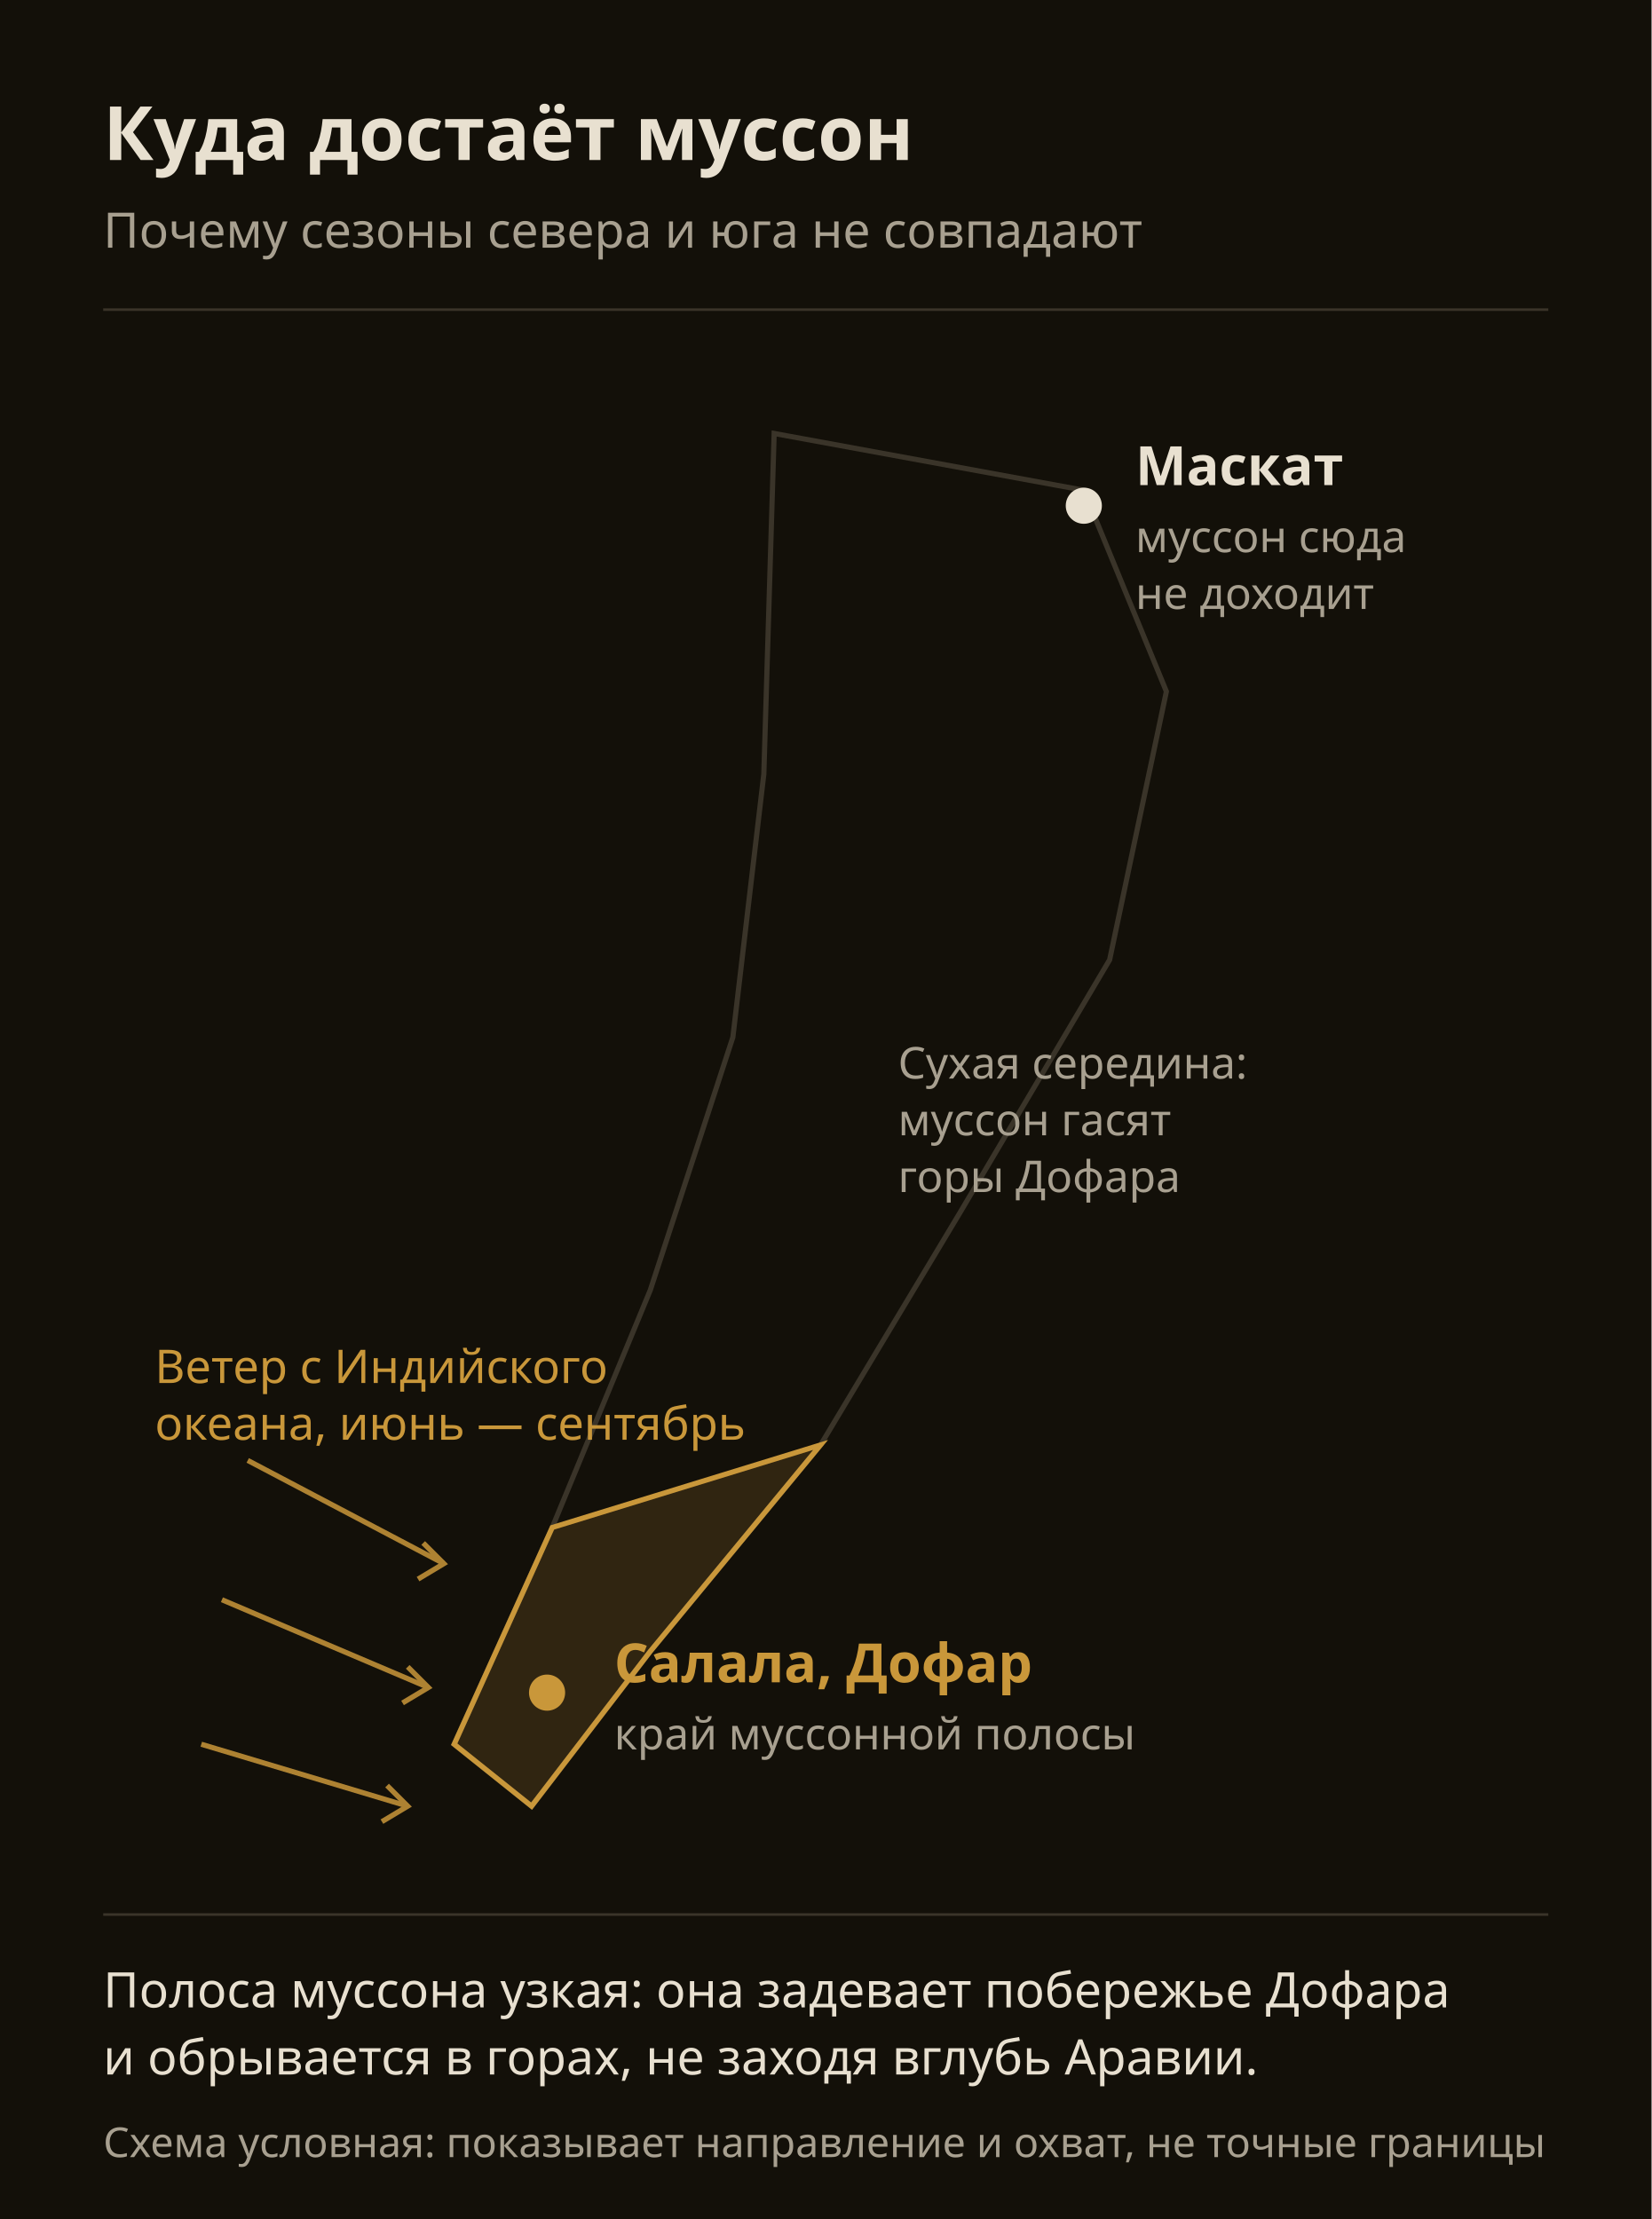
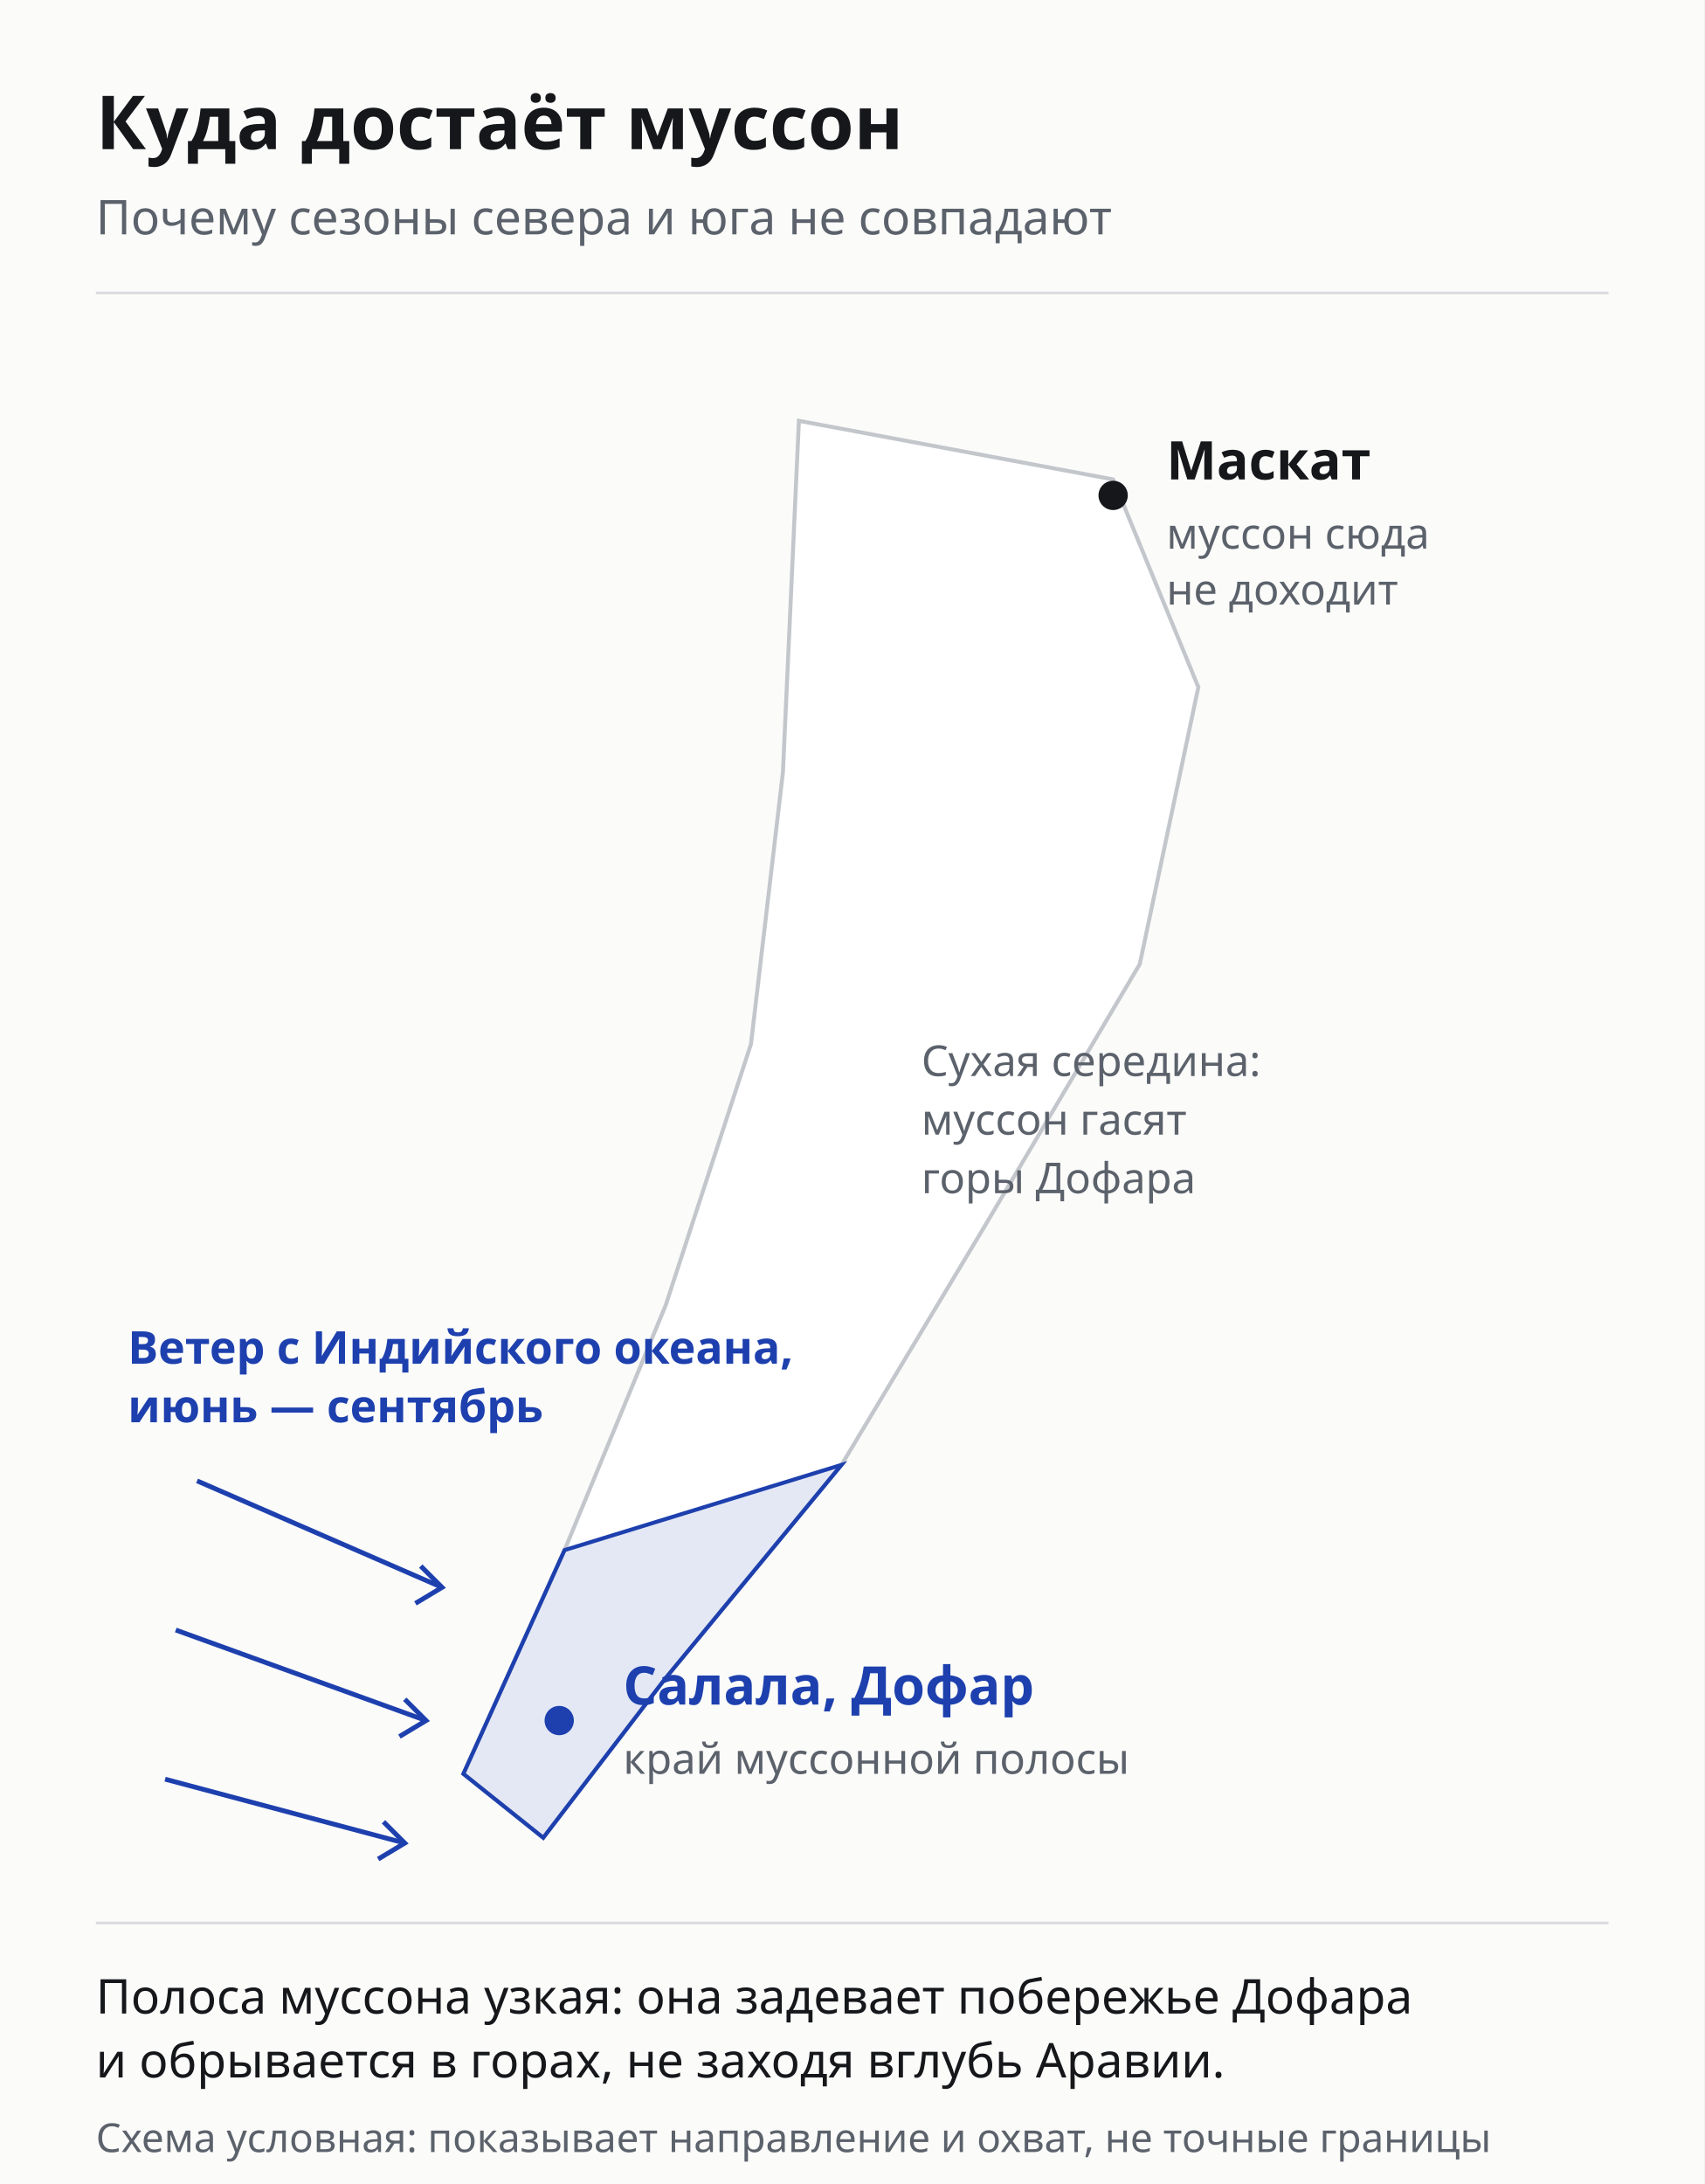
- <svg xmlns="http://www.w3.org/2000/svg" viewBox="0 0 640 860" width="640" height="860" role="img" aria-label="Схема: край индийского муссона накрывает только южную провинцию Дофар, поэтому у юга Омана летняя зелень, а у севера сухой аравийский календарь">
-   <rect width="640" height="860" fill="#131009" />
-   <text x="40" y="62" fill="#e8e0d0" font-family="Golos Text, system-ui, sans-serif" font-size="29" font-weight="600">Куда достаёт муссон</text>
-   <text x="40" y="96" fill="#a8a090" font-family="Golos Text, system-ui, sans-serif" font-size="19">Почему сезоны севера и юга не совпадают</text>
-   <line x1="40" y1="120" x2="600" y2="120" stroke="#3a3429" stroke-width="1" />
-   <path d="M300 168 L420 190 L452 268 L430 372 L372 470 L318 560 L252 640 L206 700 L176 676 L214 592 L252 500 L284 402 L296 300 Z" fill="none" stroke="#3a3429" stroke-width="2" />
-   <path d="M318 560 L252 640 L206 700 L176 676 L214 592 Z" fill="#c9973a" fill-opacity="0.16" stroke="#c9973a" stroke-width="2" />
-   <g stroke="#c9973a" stroke-width="2" fill="none" opacity="0.85">
-     <path d="M86 620 L166 654" />
-     <path d="M158 646 L166 654 L156 660" />
-     <path d="M78 676 L158 700" />
-     <path d="M150 692 L158 700 L148 706" />
-     <path d="M96 566 L172 606" />
-     <path d="M164 598 L172 606 L162 612" />
+ <svg xmlns="http://www.w3.org/2000/svg" viewBox="0 0 640 820" width="640" height="820" role="img" aria-label="Схема: ветер с Индийского океана достаёт только южную провинцию Дофар с Салалой и гаснет в горах, до Маската муссон не доходит">
+   <rect width="640" height="820" fill="#fbfbfa" />
+   <text x="36" y="56" fill="#15171a" font-family="Golos Text, system-ui, sans-serif" font-size="28" font-weight="600">Куда достаёт муссон</text>
+   <text x="36" y="88" fill="#5c626b" font-family="Golos Text, system-ui, sans-serif" font-size="18">Почему сезоны севера и юга не совпадают</text>
+   <line x1="36" y1="110" x2="604" y2="110" stroke="#d9dbde" stroke-width="1" />
+   <path d="M300 158 L418 180 L450 258 L428 362 L370 460 L316 550 L250 630 L204 690 L174 666 L212 582 L250 490 L282 392 L294 290 Z" fill="#ffffff" stroke="#c3c7cc" stroke-width="1.5" />
+   <path d="M316 550 L250 630 L204 690 L174 666 L212 582 Z" fill="#1d40ae" fill-opacity="0.12" stroke="#1d40ae" stroke-width="1.5" />
+   <g stroke="#1d40ae" stroke-width="1.8" fill="none">
+     <path d="M74 556 L166 596" />
+     <path d="M158 588 L166 596 L156 602" />
+     <path d="M66 612 L160 646" />
+     <path d="M152 638 L160 646 L150 652" />
+     <path d="M62 668 L152 692" />
+     <path d="M144 684 L152 692 L142 698" />
  </g>
-   <text x="60" y="536" fill="#c9973a" font-family="Golos Text, system-ui, sans-serif" font-size="18">Ветер с Индийского</text>
-   <text x="60" y="558" fill="#c9973a" font-family="Golos Text, system-ui, sans-serif" font-size="18">океана, июнь — сентябрь</text>
-   <circle cx="420" cy="196" r="7" fill="#e8e0d0" />
-   <text x="440" y="188" fill="#e8e0d0" font-family="Golos Text, system-ui, sans-serif" font-size="21" font-weight="600">Маскат</text>
-   <text x="440" y="214" fill="#a8a090" font-family="Golos Text, system-ui, sans-serif" font-size="17">муссон сюда</text>
-   <text x="440" y="236" fill="#a8a090" font-family="Golos Text, system-ui, sans-serif" font-size="17">не доходит</text>
-   <circle cx="212" cy="656" r="7" fill="#c9973a" />
-   <text x="238" y="652" fill="#c9973a" font-family="Golos Text, system-ui, sans-serif" font-size="21" font-weight="600">Салала, Дофар</text>
-   <text x="238" y="678" fill="#a8a090" font-family="Golos Text, system-ui, sans-serif" font-size="17">край муссонной полосы</text>
-   <text x="348" y="418" fill="#a8a090" font-family="Golos Text, system-ui, sans-serif" font-size="17">Сухая середина:</text>
-   <text x="348" y="440" fill="#a8a090" font-family="Golos Text, system-ui, sans-serif" font-size="17">муссон гасят</text>
-   <text x="348" y="462" fill="#a8a090" font-family="Golos Text, system-ui, sans-serif" font-size="17">горы Дофара</text>
-   <line x1="40" y1="742" x2="600" y2="742" stroke="#3a3429" stroke-width="1" />
-   <text x="40" y="778" fill="#e8e0d0" font-family="Golos Text, system-ui, sans-serif" font-size="19">Полоса муссона узкая: она задевает побережье Дофара</text>
-   <text x="40" y="804" fill="#e8e0d0" font-family="Golos Text, system-ui, sans-serif" font-size="19">и обрывается в горах, не заходя вглубь Аравии.</text>
-   <text x="40" y="836" fill="#a8a090" font-family="Golos Text, system-ui, sans-serif" font-size="16">Схема условная: показывает направление и охват, не точные границы</text>
+   <text x="48" y="512" fill="#1d40ae" font-family="Golos Text, system-ui, sans-serif" font-size="17" font-weight="600">Ветер с Индийского океана,</text>
+   <text x="48" y="534" fill="#1d40ae" font-family="Golos Text, system-ui, sans-serif" font-size="17" font-weight="600">июнь — сентябрь</text>
+   <circle cx="418" cy="186" r="5.5" fill="#15171a" />
+   <text x="438" y="180" fill="#15171a" font-family="Golos Text, system-ui, sans-serif" font-size="20" font-weight="600">Маскат</text>
+   <text x="438" y="206" fill="#5c626b" font-family="Golos Text, system-ui, sans-serif" font-size="16">муссон сюда</text>
+   <text x="438" y="227" fill="#5c626b" font-family="Golos Text, system-ui, sans-serif" font-size="16">не доходит</text>
+   <circle cx="210" cy="646" r="5.5" fill="#1d40ae" />
+   <text x="234" y="640" fill="#1d40ae" font-family="Golos Text, system-ui, sans-serif" font-size="20" font-weight="600">Салала, Дофар</text>
+   <text x="234" y="666" fill="#5c626b" font-family="Golos Text, system-ui, sans-serif" font-size="16">край муссонной полосы</text>
+   <text x="346" y="404" fill="#5c626b" font-family="Golos Text, system-ui, sans-serif" font-size="16">Сухая середина:</text>
+   <text x="346" y="426" fill="#5c626b" font-family="Golos Text, system-ui, sans-serif" font-size="16">муссон гасят</text>
+   <text x="346" y="448" fill="#5c626b" font-family="Golos Text, system-ui, sans-serif" font-size="16">горы Дофара</text>
+   <line x1="36" y1="722" x2="604" y2="722" stroke="#d9dbde" stroke-width="1" />
+   <text x="36" y="756" fill="#15171a" font-family="Golos Text, system-ui, sans-serif" font-size="18">Полоса муссона узкая: она задевает побережье Дофара</text>
+   <text x="36" y="780" fill="#15171a" font-family="Golos Text, system-ui, sans-serif" font-size="18">и обрывается в горах, не заходя вглубь Аравии.</text>
+   <text x="36" y="808" fill="#5c626b" font-family="Golos Text, system-ui, sans-serif" font-size="15">Схема условная: показывает направление и охват, не точные границы</text>
</svg>
